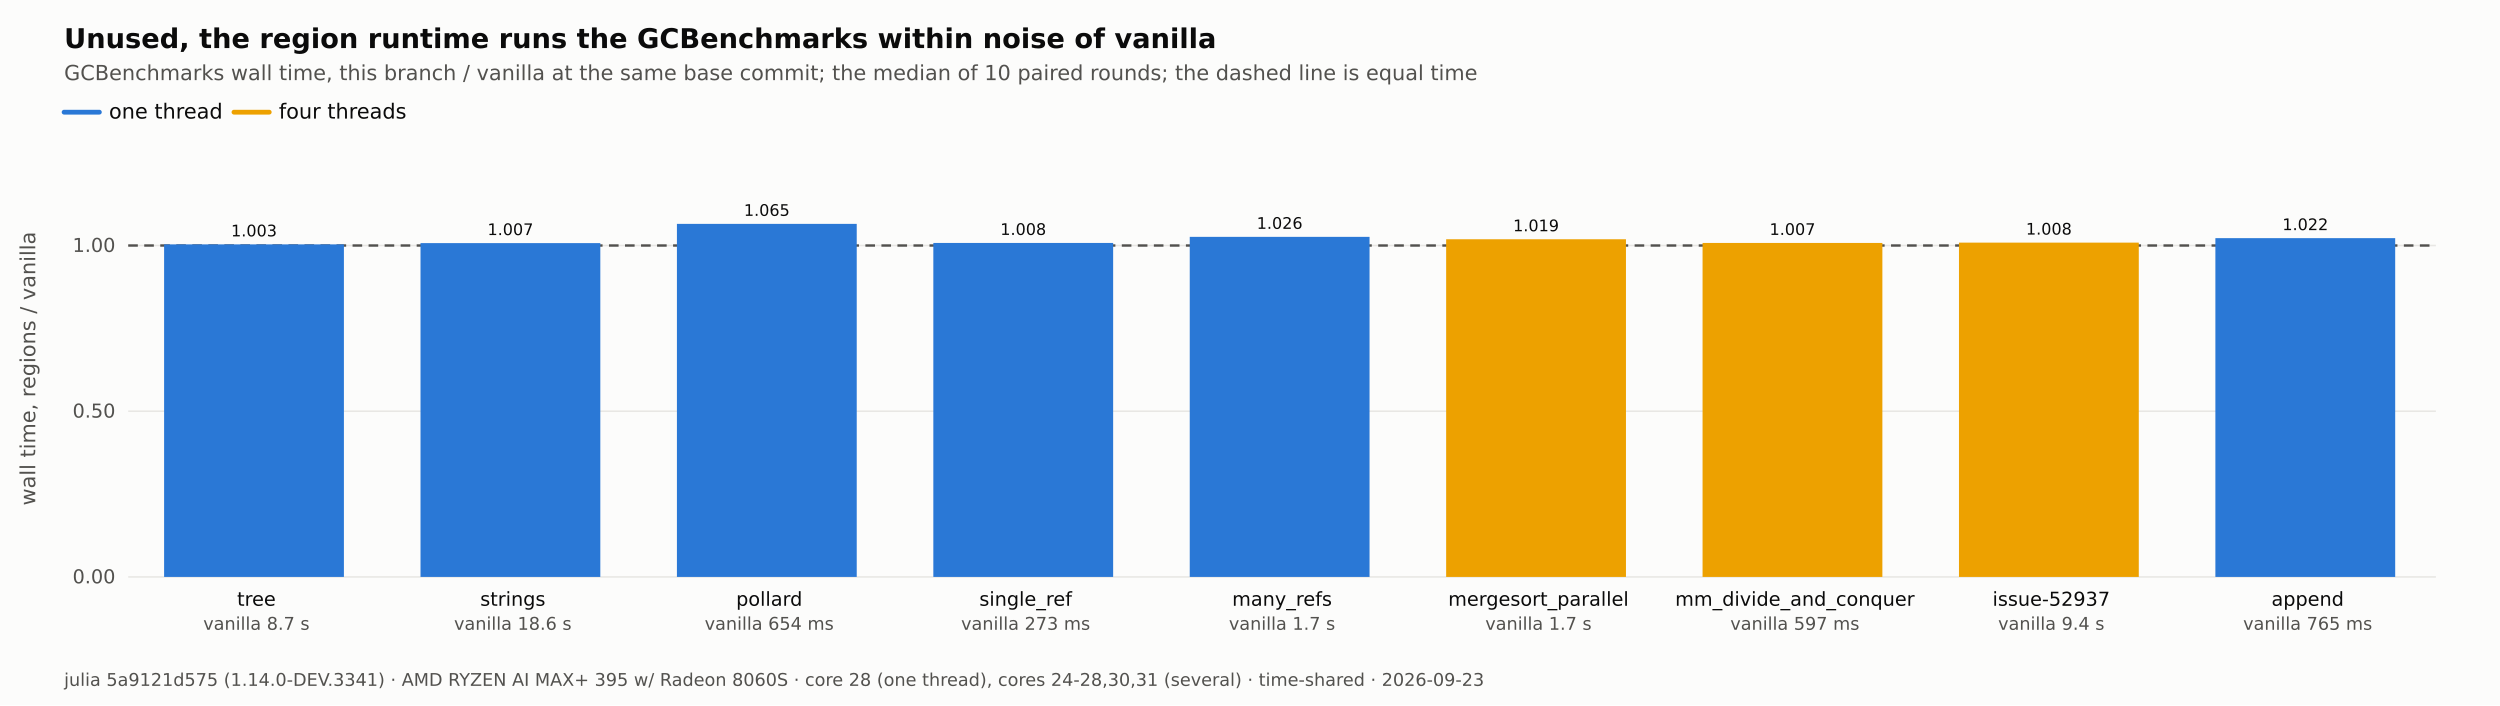
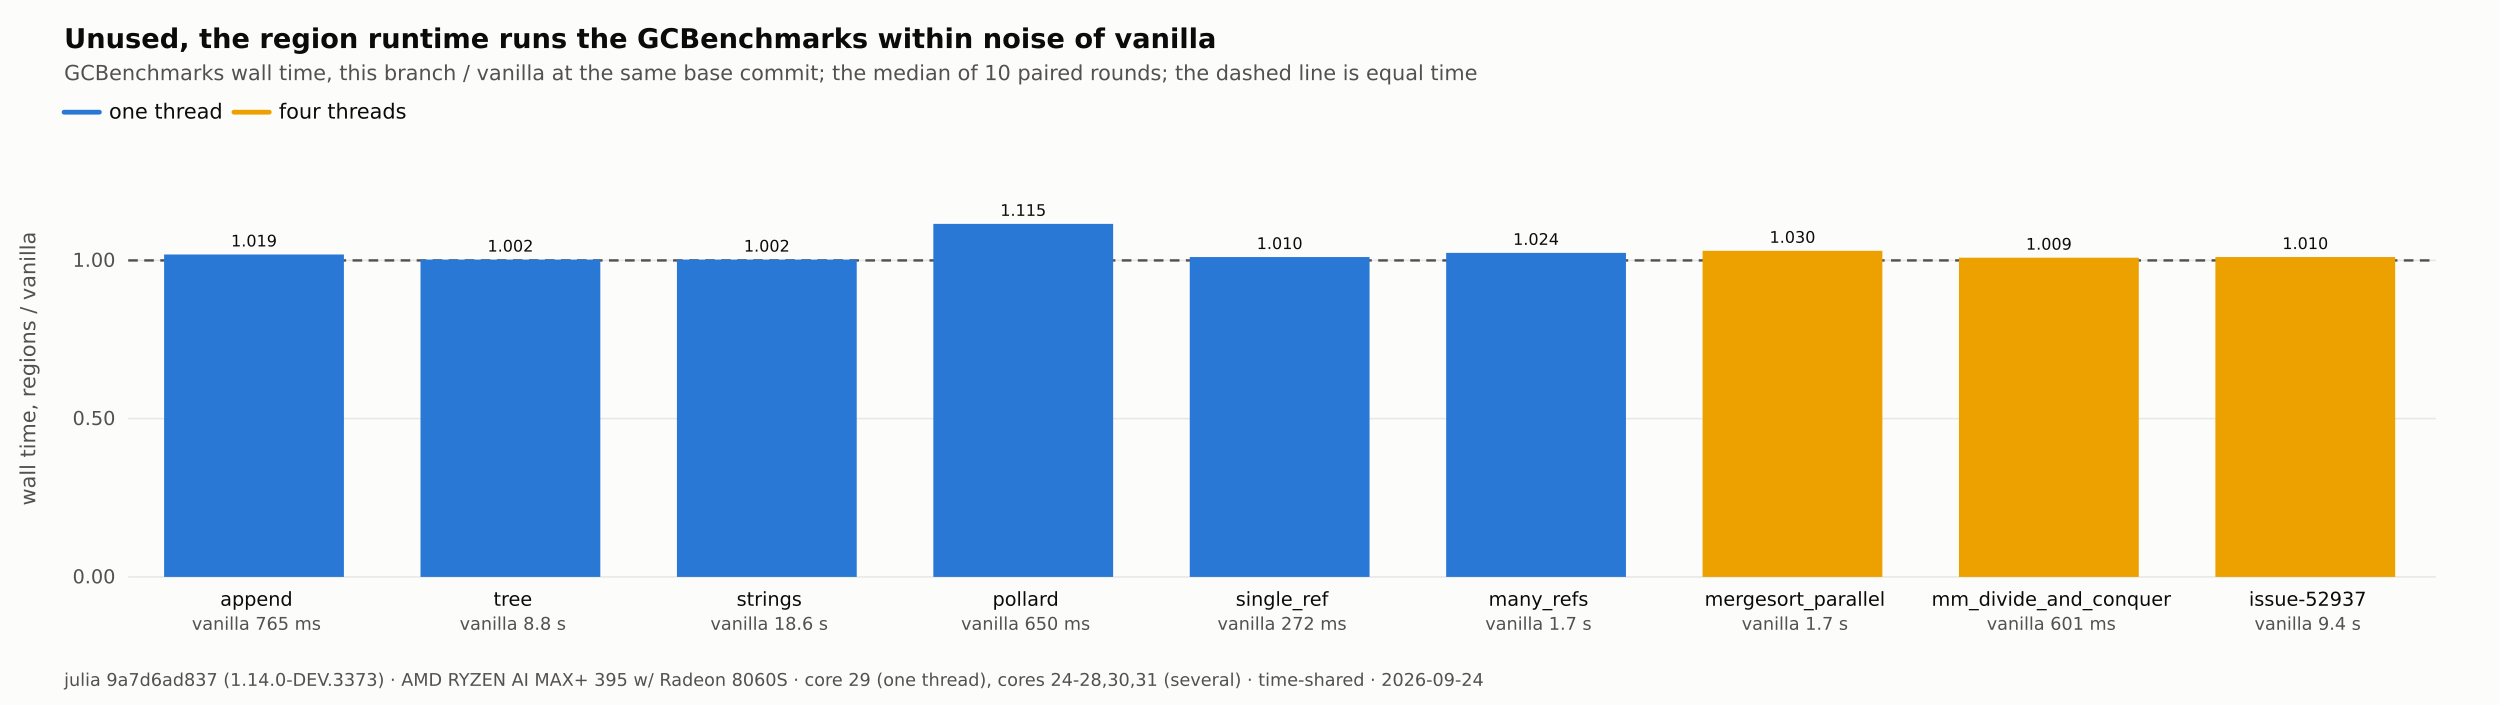
<svg xmlns="http://www.w3.org/2000/svg" viewBox="0 0 1560 440" font-size="13">
  <rect width="1560" height="440" fill="#fcfcfb" />
  <text x="40.0" y="30.0" font-family="DejaVu Sans, sans-serif" font-size="17" fill="#0b0b0b" text-anchor="start" font-weight="bold">Unused, the region runtime runs the GCBenchmarks within noise of vanilla</text>
  <text x="40.0" y="50.0" font-family="DejaVu Sans, sans-serif" font-size="13" fill="#52514e" text-anchor="start">GCBenchmarks wall time, this branch / vanilla at the same base commit; the median of 10 paired rounds; the dashed line is equal time</text>
  <line x1="40" y1="70" x2="62" y2="70" stroke="#2a78d6" stroke-width="3" stroke-linecap="round" />
  <text x="68.0" y="74.0" font-family="DejaVu Sans, sans-serif" font-size="13" fill="#0b0b0b" text-anchor="start">one thread</text>
  <line x1="146.0" y1="70" x2="168.0" y2="70" stroke="#eda100" stroke-width="3" stroke-linecap="round" />
  <text x="174.0" y="74.0" font-family="DejaVu Sans, sans-serif" font-size="13" fill="#0b0b0b" text-anchor="start">four threads</text>
  <line x1="80" y1="360.0" x2="1520" y2="360.0" stroke="#e8e7e4" stroke-width="1" />
  <text x="72.0" y="364.0" font-family="DejaVu Sans, sans-serif" font-size="12" fill="#52514e" text-anchor="end">0.00</text>
-   <line x1="80" y1="256.6" x2="1520" y2="256.6" stroke="#e8e7e4" stroke-width="1" />
-   <text x="72.0" y="260.6" font-family="DejaVu Sans, sans-serif" font-size="12" fill="#52514e" text-anchor="end">0.50</text>
-   <line x1="80" y1="153.2" x2="1520" y2="153.2" stroke="#e8e7e4" stroke-width="1" />
-   <text x="72.0" y="157.2" font-family="DejaVu Sans, sans-serif" font-size="12" fill="#52514e" text-anchor="end">1.00</text>
-   <line x1="80" y1="153.2" x2="1520" y2="153.2" stroke="#52514e" stroke-width="1.5" stroke-dasharray="6 4" />
-   <rect x="102.4" y="152.5" width="112.2" height="207.5" fill="#2a78d6" />
-   <text x="158.5" y="147.5" font-family="DejaVu Sans, sans-serif" font-size="10" fill="#0b0b0b" text-anchor="middle" paint-order="stroke" stroke="#fcfcfb" stroke-width="3" stroke-linejoin="round">1.003</text>
-   <text x="160.0" y="378.0" font-family="DejaVu Sans, sans-serif" font-size="12" fill="#0b0b0b" text-anchor="middle">tree</text>
-   <text x="160.0" y="393.0" font-family="DejaVu Sans, sans-serif" font-size="11" fill="#52514e" text-anchor="middle">vanilla 8.7 s</text>
-   <rect x="262.4" y="151.7" width="112.2" height="208.3" fill="#2a78d6" />
-   <text x="318.5" y="146.7" font-family="DejaVu Sans, sans-serif" font-size="10" fill="#0b0b0b" text-anchor="middle" paint-order="stroke" stroke="#fcfcfb" stroke-width="3" stroke-linejoin="round">1.007</text>
-   <text x="320.0" y="378.0" font-family="DejaVu Sans, sans-serif" font-size="12" fill="#0b0b0b" text-anchor="middle">strings</text>
-   <text x="320.0" y="393.0" font-family="DejaVu Sans, sans-serif" font-size="11" fill="#52514e" text-anchor="middle">vanilla 18.6 s</text>
-   <rect x="422.4" y="139.7" width="112.2" height="220.3" fill="#2a78d6" />
-   <text x="478.5" y="134.7" font-family="DejaVu Sans, sans-serif" font-size="10" fill="#0b0b0b" text-anchor="middle" paint-order="stroke" stroke="#fcfcfb" stroke-width="3" stroke-linejoin="round">1.065</text>
-   <text x="480.0" y="378.0" font-family="DejaVu Sans, sans-serif" font-size="12" fill="#0b0b0b" text-anchor="middle">pollard</text>
-   <text x="480.0" y="393.0" font-family="DejaVu Sans, sans-serif" font-size="11" fill="#52514e" text-anchor="middle">vanilla 654 ms</text>
-   <rect x="582.4" y="151.6" width="112.2" height="208.4" fill="#2a78d6" />
-   <text x="638.5" y="146.6" font-family="DejaVu Sans, sans-serif" font-size="10" fill="#0b0b0b" text-anchor="middle" paint-order="stroke" stroke="#fcfcfb" stroke-width="3" stroke-linejoin="round">1.008</text>
-   <text x="640.0" y="378.0" font-family="DejaVu Sans, sans-serif" font-size="12" fill="#0b0b0b" text-anchor="middle">single_ref</text>
-   <text x="640.0" y="393.0" font-family="DejaVu Sans, sans-serif" font-size="11" fill="#52514e" text-anchor="middle">vanilla 273 ms</text>
-   <rect x="742.4" y="147.8" width="112.2" height="212.2" fill="#2a78d6" />
-   <text x="798.5" y="142.8" font-family="DejaVu Sans, sans-serif" font-size="10" fill="#0b0b0b" text-anchor="middle" paint-order="stroke" stroke="#fcfcfb" stroke-width="3" stroke-linejoin="round">1.026</text>
-   <text x="800.0" y="378.0" font-family="DejaVu Sans, sans-serif" font-size="12" fill="#0b0b0b" text-anchor="middle">many_refs</text>
-   <text x="800.0" y="393.0" font-family="DejaVu Sans, sans-serif" font-size="11" fill="#52514e" text-anchor="middle">vanilla 1.7 s</text>
-   <rect x="902.4" y="149.3" width="112.2" height="210.7" fill="#eda100" />
-   <text x="958.5" y="144.3" font-family="DejaVu Sans, sans-serif" font-size="10" fill="#0b0b0b" text-anchor="middle" paint-order="stroke" stroke="#fcfcfb" stroke-width="3" stroke-linejoin="round">1.019</text>
-   <text x="960.0" y="378.0" font-family="DejaVu Sans, sans-serif" font-size="12" fill="#0b0b0b" text-anchor="middle">mergesort_parallel</text>
+   <line x1="80" y1="261.2" x2="1520" y2="261.2" stroke="#e8e7e4" stroke-width="1" />
+   <text x="72.0" y="265.2" font-family="DejaVu Sans, sans-serif" font-size="12" fill="#52514e" text-anchor="end">0.50</text>
+   <line x1="80" y1="162.5" x2="1520" y2="162.5" stroke="#e8e7e4" stroke-width="1" />
+   <text x="72.0" y="166.5" font-family="DejaVu Sans, sans-serif" font-size="12" fill="#52514e" text-anchor="end">1.00</text>
+   <line x1="80" y1="162.5" x2="1520" y2="162.5" stroke="#52514e" stroke-width="1.5" stroke-dasharray="6 4" />
+   <rect x="102.4" y="158.8" width="112.2" height="201.2" fill="#2a78d6" />
+   <text x="158.5" y="153.8" font-family="DejaVu Sans, sans-serif" font-size="10" fill="#0b0b0b" text-anchor="middle" paint-order="stroke" stroke="#fcfcfb" stroke-width="3" stroke-linejoin="round">1.019</text>
+   <text x="160.0" y="378.0" font-family="DejaVu Sans, sans-serif" font-size="12" fill="#0b0b0b" text-anchor="middle">append</text>
+   <text x="160.0" y="393.0" font-family="DejaVu Sans, sans-serif" font-size="11" fill="#52514e" text-anchor="middle">vanilla 765 ms</text>
+   <rect x="262.4" y="162.0" width="112.2" height="198.0" fill="#2a78d6" />
+   <text x="318.5" y="157.0" font-family="DejaVu Sans, sans-serif" font-size="10" fill="#0b0b0b" text-anchor="middle" paint-order="stroke" stroke="#fcfcfb" stroke-width="3" stroke-linejoin="round">1.002</text>
+   <text x="320.0" y="378.0" font-family="DejaVu Sans, sans-serif" font-size="12" fill="#0b0b0b" text-anchor="middle">tree</text>
+   <text x="320.0" y="393.0" font-family="DejaVu Sans, sans-serif" font-size="11" fill="#52514e" text-anchor="middle">vanilla 8.8 s</text>
+   <rect x="422.4" y="162.0" width="112.2" height="198.0" fill="#2a78d6" />
+   <text x="478.5" y="157.0" font-family="DejaVu Sans, sans-serif" font-size="10" fill="#0b0b0b" text-anchor="middle" paint-order="stroke" stroke="#fcfcfb" stroke-width="3" stroke-linejoin="round">1.002</text>
+   <text x="480.0" y="378.0" font-family="DejaVu Sans, sans-serif" font-size="12" fill="#0b0b0b" text-anchor="middle">strings</text>
+   <text x="480.0" y="393.0" font-family="DejaVu Sans, sans-serif" font-size="11" fill="#52514e" text-anchor="middle">vanilla 18.6 s</text>
+   <rect x="582.4" y="139.7" width="112.2" height="220.3" fill="#2a78d6" />
+   <text x="638.5" y="134.7" font-family="DejaVu Sans, sans-serif" font-size="10" fill="#0b0b0b" text-anchor="middle" paint-order="stroke" stroke="#fcfcfb" stroke-width="3" stroke-linejoin="round">1.115</text>
+   <text x="640.0" y="378.0" font-family="DejaVu Sans, sans-serif" font-size="12" fill="#0b0b0b" text-anchor="middle">pollard</text>
+   <text x="640.0" y="393.0" font-family="DejaVu Sans, sans-serif" font-size="11" fill="#52514e" text-anchor="middle">vanilla 650 ms</text>
+   <rect x="742.4" y="160.4" width="112.2" height="199.6" fill="#2a78d6" />
+   <text x="798.5" y="155.4" font-family="DejaVu Sans, sans-serif" font-size="10" fill="#0b0b0b" text-anchor="middle" paint-order="stroke" stroke="#fcfcfb" stroke-width="3" stroke-linejoin="round">1.010</text>
+   <text x="800.0" y="378.0" font-family="DejaVu Sans, sans-serif" font-size="12" fill="#0b0b0b" text-anchor="middle">single_ref</text>
+   <text x="800.0" y="393.0" font-family="DejaVu Sans, sans-serif" font-size="11" fill="#52514e" text-anchor="middle">vanilla 272 ms</text>
+   <rect x="902.4" y="157.8" width="112.2" height="202.2" fill="#2a78d6" />
+   <text x="958.5" y="152.8" font-family="DejaVu Sans, sans-serif" font-size="10" fill="#0b0b0b" text-anchor="middle" paint-order="stroke" stroke="#fcfcfb" stroke-width="3" stroke-linejoin="round">1.024</text>
+   <text x="960.0" y="378.0" font-family="DejaVu Sans, sans-serif" font-size="12" fill="#0b0b0b" text-anchor="middle">many_refs</text>
  <text x="960.0" y="393.0" font-family="DejaVu Sans, sans-serif" font-size="11" fill="#52514e" text-anchor="middle">vanilla 1.7 s</text>
-   <rect x="1062.4" y="151.6" width="112.2" height="208.4" fill="#eda100" />
-   <text x="1118.5" y="146.6" font-family="DejaVu Sans, sans-serif" font-size="10" fill="#0b0b0b" text-anchor="middle" paint-order="stroke" stroke="#fcfcfb" stroke-width="3" stroke-linejoin="round">1.007</text>
-   <text x="1120.0" y="378.0" font-family="DejaVu Sans, sans-serif" font-size="12" fill="#0b0b0b" text-anchor="middle">mm_divide_and_conquer</text>
-   <text x="1120.0" y="393.0" font-family="DejaVu Sans, sans-serif" font-size="11" fill="#52514e" text-anchor="middle">vanilla 597 ms</text>
-   <rect x="1222.4" y="151.4" width="112.2" height="208.6" fill="#eda100" />
-   <text x="1278.5" y="146.4" font-family="DejaVu Sans, sans-serif" font-size="10" fill="#0b0b0b" text-anchor="middle" paint-order="stroke" stroke="#fcfcfb" stroke-width="3" stroke-linejoin="round">1.008</text>
-   <text x="1280.0" y="378.0" font-family="DejaVu Sans, sans-serif" font-size="12" fill="#0b0b0b" text-anchor="middle">issue-52937</text>
-   <text x="1280.0" y="393.0" font-family="DejaVu Sans, sans-serif" font-size="11" fill="#52514e" text-anchor="middle">vanilla 9.4 s</text>
-   <rect x="1382.4" y="148.6" width="112.2" height="211.4" fill="#2a78d6" />
-   <text x="1438.5" y="143.6" font-family="DejaVu Sans, sans-serif" font-size="10" fill="#0b0b0b" text-anchor="middle" paint-order="stroke" stroke="#fcfcfb" stroke-width="3" stroke-linejoin="round">1.022</text>
-   <text x="1440.0" y="378.0" font-family="DejaVu Sans, sans-serif" font-size="12" fill="#0b0b0b" text-anchor="middle">append</text>
-   <text x="1440.0" y="393.0" font-family="DejaVu Sans, sans-serif" font-size="11" fill="#52514e" text-anchor="middle">vanilla 765 ms</text>
+   <rect x="1062.4" y="156.5" width="112.2" height="203.5" fill="#eda100" />
+   <text x="1118.5" y="151.5" font-family="DejaVu Sans, sans-serif" font-size="10" fill="#0b0b0b" text-anchor="middle" paint-order="stroke" stroke="#fcfcfb" stroke-width="3" stroke-linejoin="round">1.030</text>
+   <text x="1120.0" y="378.0" font-family="DejaVu Sans, sans-serif" font-size="12" fill="#0b0b0b" text-anchor="middle">mergesort_parallel</text>
+   <text x="1120.0" y="393.0" font-family="DejaVu Sans, sans-serif" font-size="11" fill="#52514e" text-anchor="middle">vanilla 1.7 s</text>
+   <rect x="1222.4" y="160.8" width="112.2" height="199.2" fill="#eda100" />
+   <text x="1278.5" y="155.8" font-family="DejaVu Sans, sans-serif" font-size="10" fill="#0b0b0b" text-anchor="middle" paint-order="stroke" stroke="#fcfcfb" stroke-width="3" stroke-linejoin="round">1.009</text>
+   <text x="1280.0" y="378.0" font-family="DejaVu Sans, sans-serif" font-size="12" fill="#0b0b0b" text-anchor="middle">mm_divide_and_conquer</text>
+   <text x="1280.0" y="393.0" font-family="DejaVu Sans, sans-serif" font-size="11" fill="#52514e" text-anchor="middle">vanilla 601 ms</text>
+   <rect x="1382.4" y="160.4" width="112.2" height="199.6" fill="#eda100" />
+   <text x="1438.5" y="155.4" font-family="DejaVu Sans, sans-serif" font-size="10" fill="#0b0b0b" text-anchor="middle" paint-order="stroke" stroke="#fcfcfb" stroke-width="3" stroke-linejoin="round">1.010</text>
+   <text x="1440.0" y="378.0" font-family="DejaVu Sans, sans-serif" font-size="12" fill="#0b0b0b" text-anchor="middle">issue-52937</text>
+   <text x="1440.0" y="393.0" font-family="DejaVu Sans, sans-serif" font-size="11" fill="#52514e" text-anchor="middle">vanilla 9.4 s</text>
  <text x="22.0" y="230.0" font-family="DejaVu Sans, sans-serif" font-size="13" fill="#52514e" text-anchor="middle" transform="rotate(-90 22 230.0)">wall time, regions / vanilla</text>
-   <text x="40.0" y="428.0" font-family="DejaVu Sans, sans-serif" font-size="11" fill="#52514e" text-anchor="start">julia 5a9121d575 (1.14.0-DEV.3341) · AMD RYZEN AI MAX+ 395 w/ Radeon 8060S · core 28 (one thread), cores 24-28,30,31 (several) · time-shared · 2026-09-23</text>
+   <text x="40.0" y="428.0" font-family="DejaVu Sans, sans-serif" font-size="11" fill="#52514e" text-anchor="start">julia 9a7d6ad837 (1.14.0-DEV.3373) · AMD RYZEN AI MAX+ 395 w/ Radeon 8060S · core 29 (one thread), cores 24-28,30,31 (several) · time-shared · 2026-09-24</text>
</svg>
